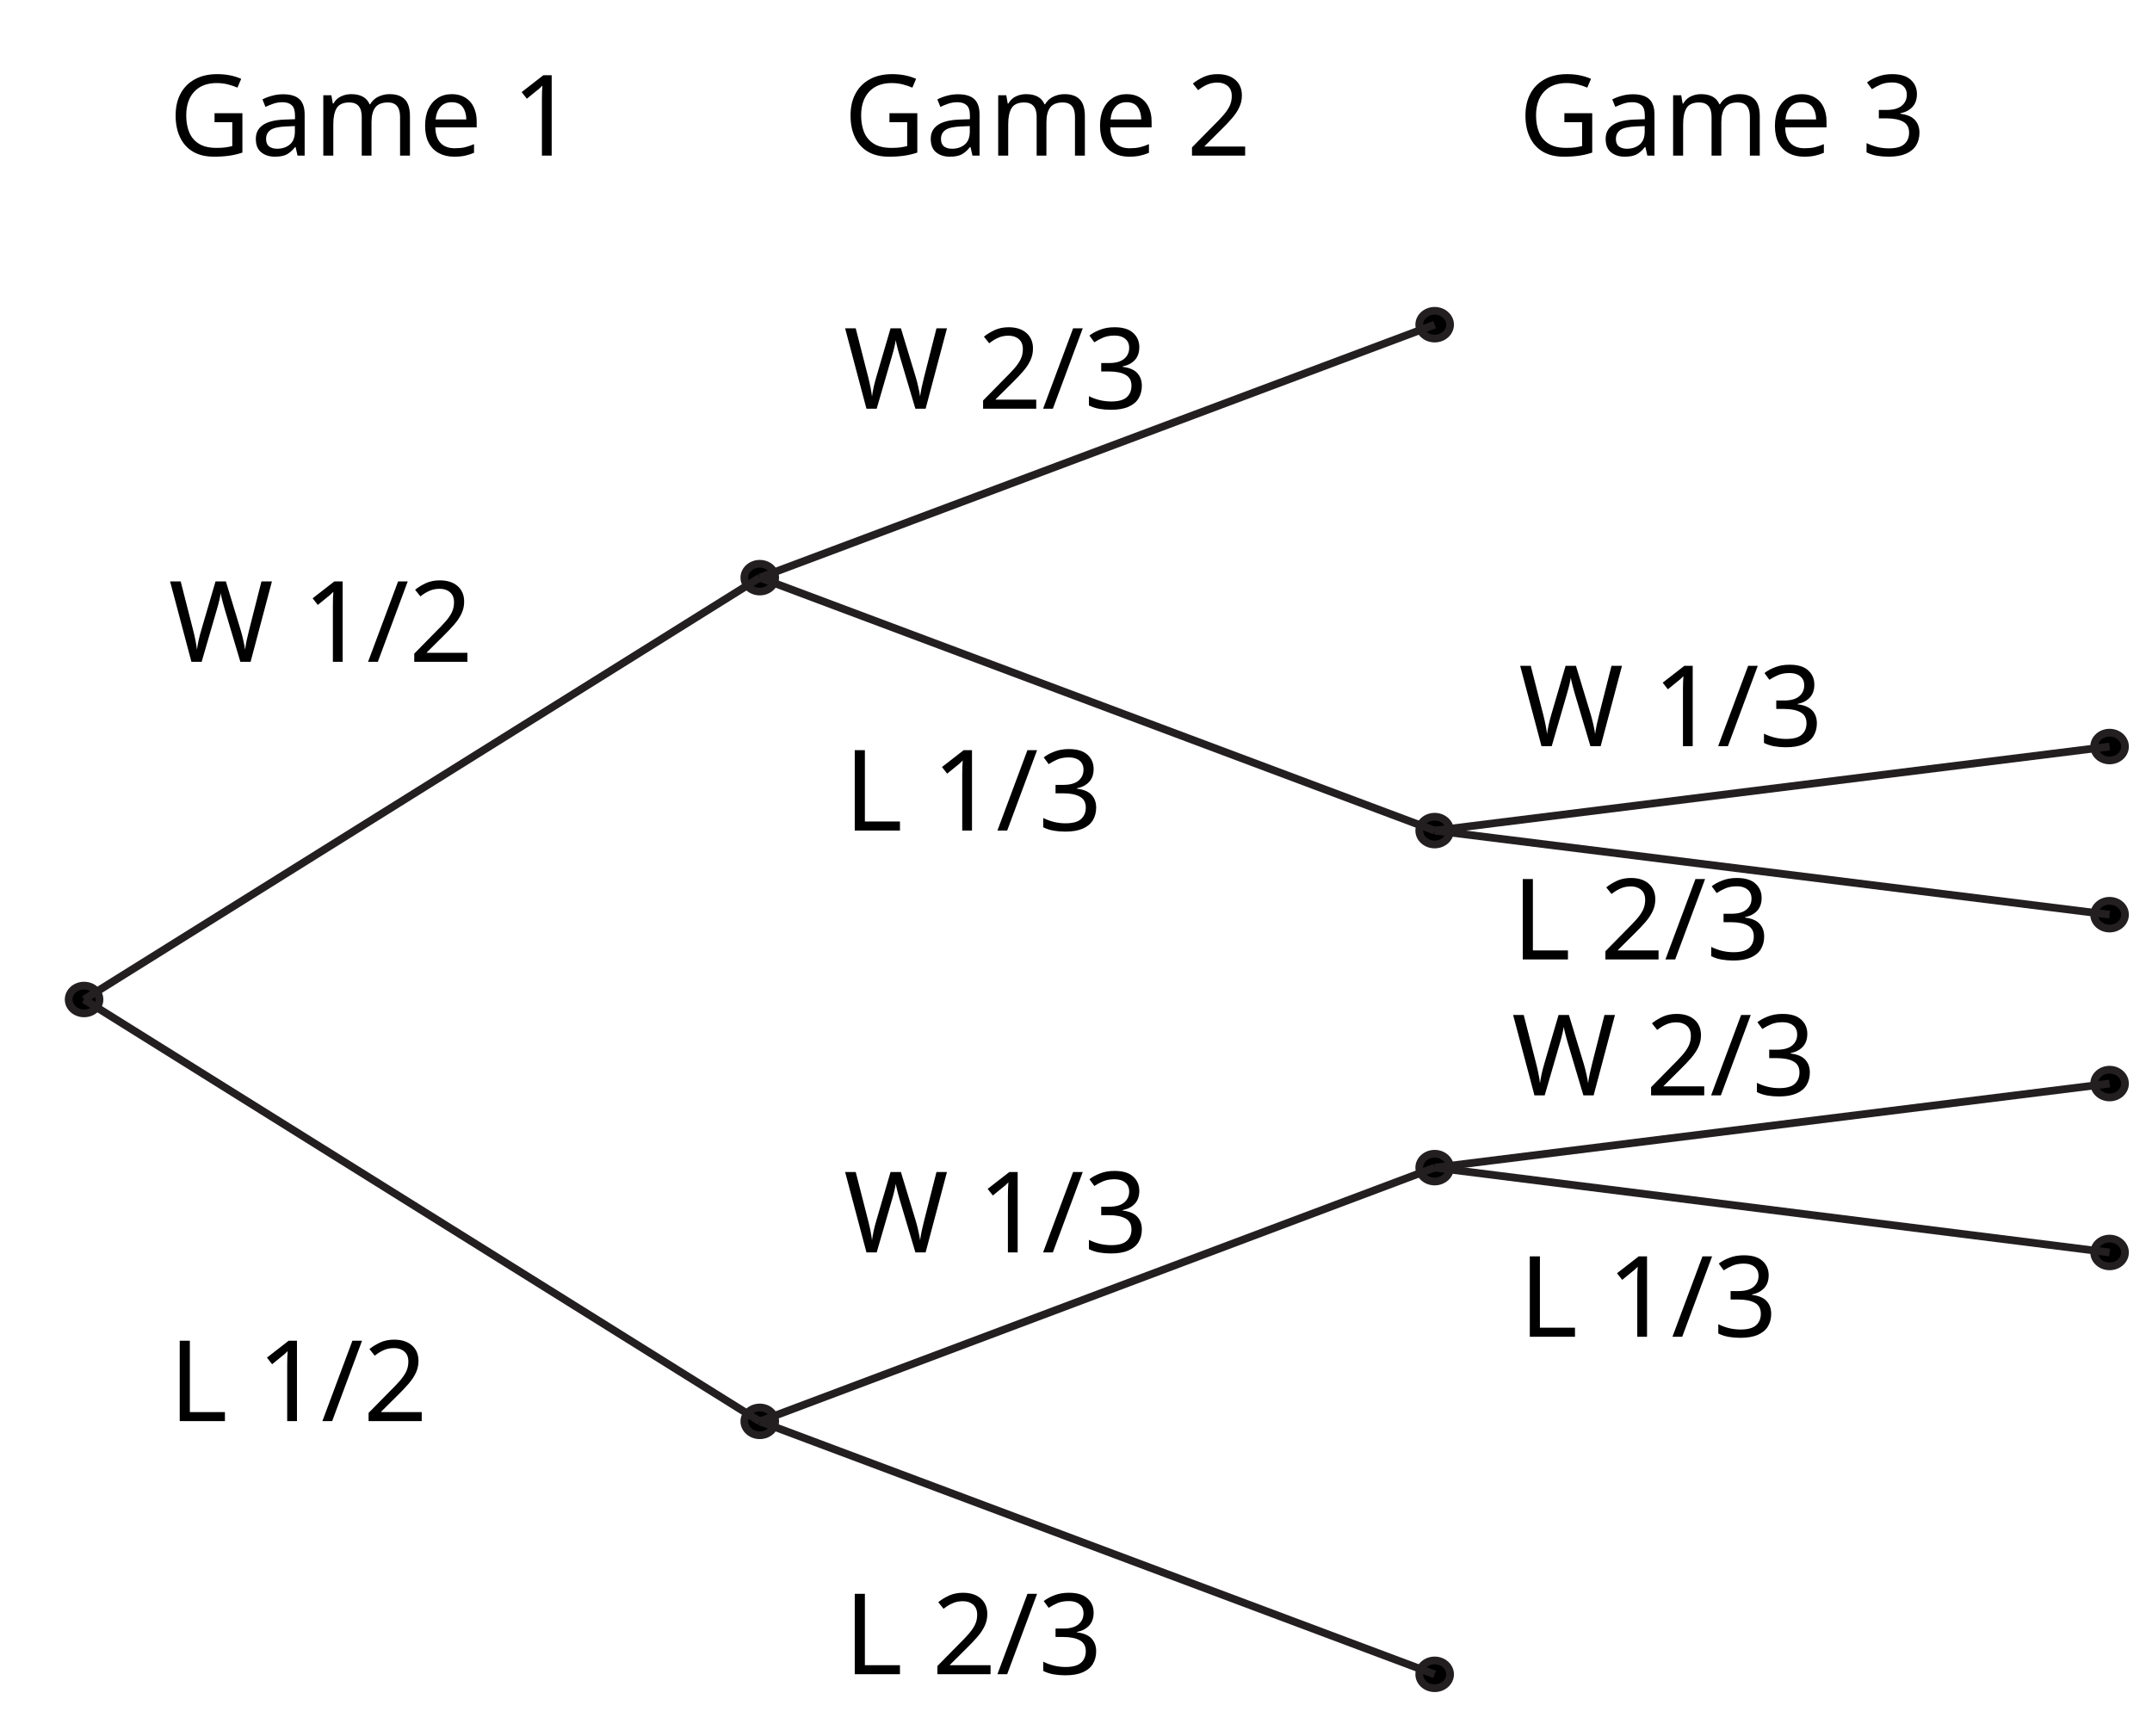
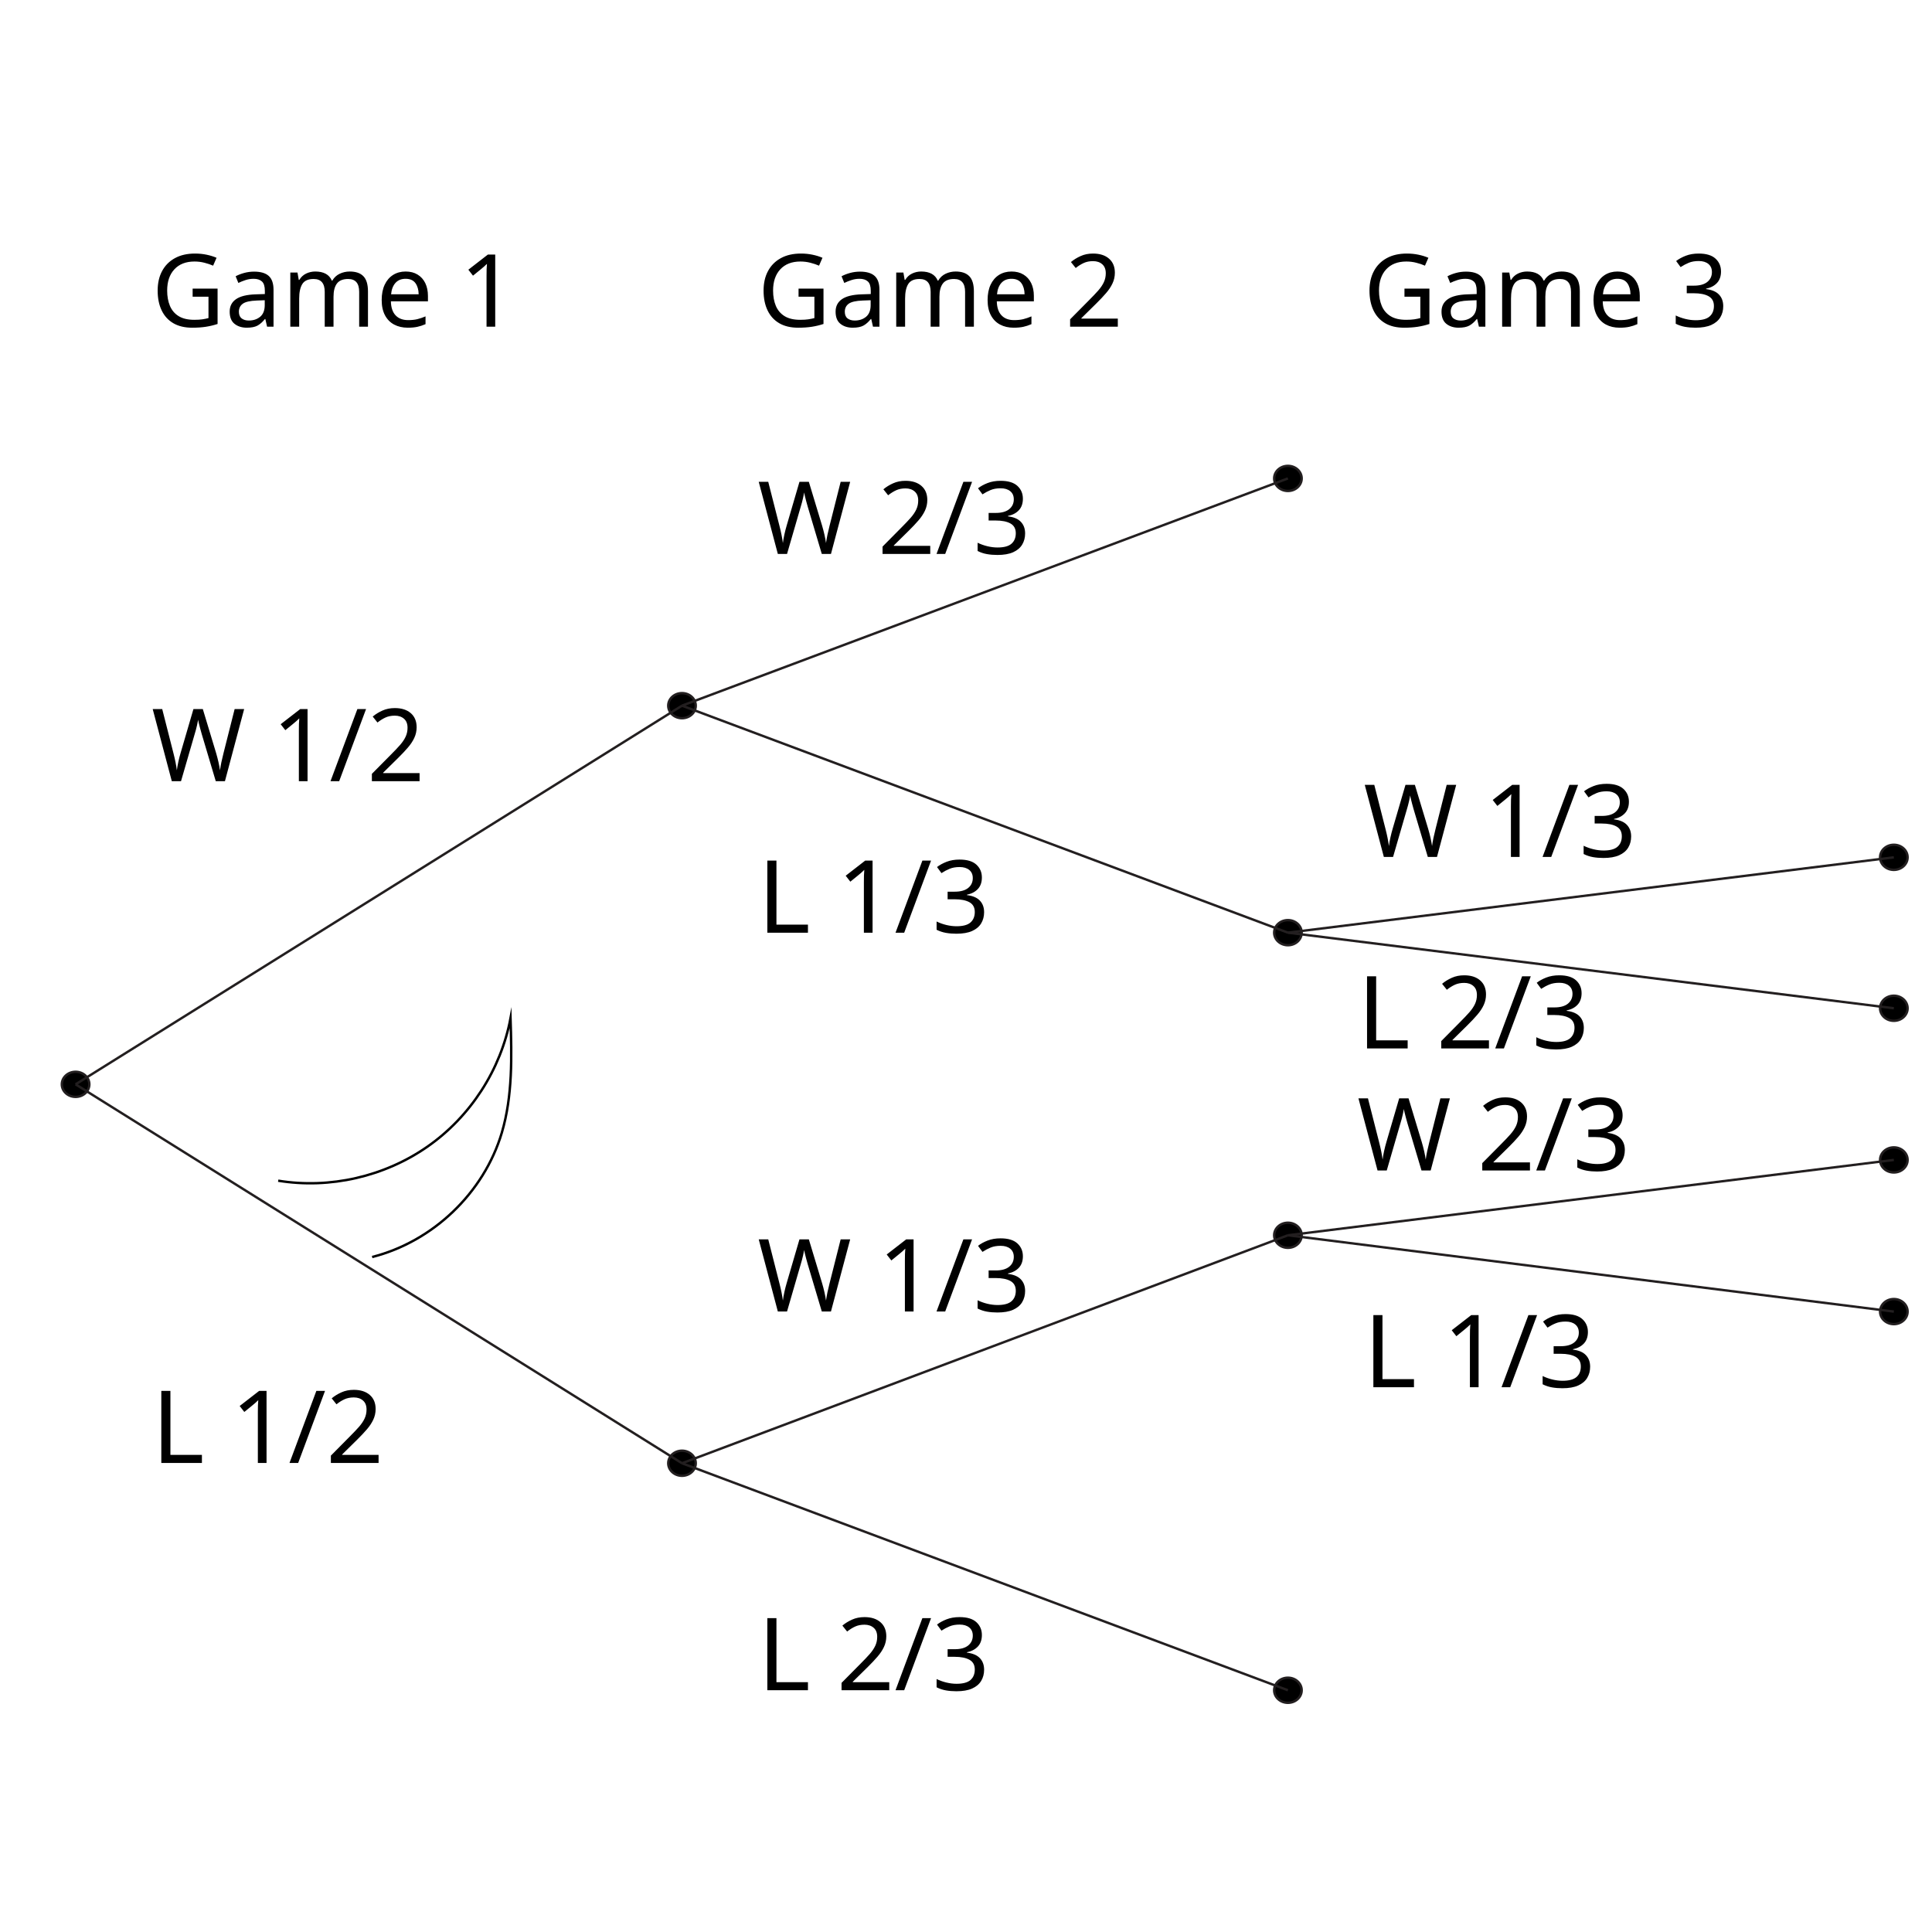
- <svg xmlns="http://www.w3.org/2000/svg" version="1.1" id="Layer_1" x="0px" y="0px" viewBox="0 0 279 225" enable-background="new 0 0 279 225" xml:space="preserve">
-   <ellipse stroke="#231F20" stroke-miterlimit="10" cx="10.9" cy="129.6" rx="2" ry="1.8" />
-   <ellipse stroke="#231F20" stroke-miterlimit="10" cx="273.5" cy="118.6" rx="2" ry="1.8" />
-   <ellipse stroke="#231F20" stroke-miterlimit="10" cx="98.5" cy="184.3" rx="2" ry="1.8" />
-   <ellipse stroke="#231F20" stroke-miterlimit="10" cx="186" cy="217.1" rx="2" ry="1.8" />
-   <ellipse stroke="#231F20" stroke-miterlimit="10" cx="98.5" cy="74.9" rx="2" ry="1.8" />
-   <ellipse stroke="#231F20" stroke-miterlimit="10" cx="273.5" cy="162.4" rx="2" ry="1.8" />
-   <ellipse stroke="#231F20" stroke-miterlimit="10" cx="186" cy="107.7" rx="2" ry="1.8" />
-   <ellipse stroke="#231F20" stroke-miterlimit="10" cx="273.5" cy="140.5" rx="2" ry="1.8" />
-   <ellipse stroke="#231F20" stroke-miterlimit="10" cx="186" cy="42.1" rx="2" ry="1.8" />
-   <ellipse stroke="#231F20" stroke-miterlimit="10" cx="273.5" cy="96.8" rx="2" ry="1.8" />
-   <ellipse stroke="#231F20" stroke-miterlimit="10" cx="186" cy="151.4" rx="2" ry="1.8" />
-   <line fill="none" stroke="#231F20" stroke-miterlimit="10" x1="10.9" y1="129.6" x2="98.5" y2="74.9" />
-   <line fill="none" stroke="#231F20" stroke-miterlimit="10" x1="10.9" y1="129.6" x2="98.5" y2="184.3" />
-   <line fill="none" stroke="#231F20" stroke-miterlimit="10" x1="98.5" y1="74.9" x2="186" y2="42.1" />
-   <line fill="none" stroke="#231F20" stroke-miterlimit="10" x1="98.5" y1="74.9" x2="186" y2="107.7" />
-   <line fill="none" stroke="#231F20" stroke-miterlimit="10" x1="98.5" y1="184.3" x2="186" y2="151.4" />
-   <line fill="none" stroke="#231F20" stroke-miterlimit="10" x1="98.5" y1="184.3" x2="186" y2="217.1" />
-   <line fill="none" stroke="#231F20" stroke-miterlimit="10" x1="186" y1="107.7" x2="273.5" y2="96.8" />
-   <line fill="none" stroke="#231F20" stroke-miterlimit="10" x1="186" y1="107.7" x2="273.5" y2="118.6" />
-   <line fill="none" stroke="#231F20" stroke-miterlimit="10" x1="186" y1="151.4" x2="273.5" y2="140.5" />
-   <line fill="none" stroke="#231F20" stroke-miterlimit="10" x1="186" y1="151.4" x2="273.5" y2="162.4" />
-   <text transform="matrix(1 0 0 1 21.879 85.8135)" font-family="'LatinModernMath-Regular'" font-size="14.586">W 1/2</text>
-   <text transform="matrix(1 0 0 1 109.395 52.9947)" font-family="'LatinModernMath-Regular'" font-size="14.586">W 2/3</text>
-   <text transform="matrix(1 0 0 1 109.395 162.3897)" font-family="'LatinModernMath-Regular'" font-size="14.586">W 1/3</text>
-   <text transform="matrix(1 0 0 1 195.9991 142.0303)" font-family="'LatinModernMath-Regular'" font-size="14.586">W 2/3</text>
-   <text transform="matrix(1 0 0 1 21.879 184.2681)" font-family="'LatinModernMath-Regular'" font-size="14.586">L 1/2</text>
-   <text transform="matrix(1 0 0 1 196.9112 173.3282)" font-family="'LatinModernMath-Regular'" font-size="14.586">L 1/3</text>
-   <text transform="matrix(1 0 0 1 109.395 107.6915)" font-family="'LatinModernMath-Regular'" font-size="14.586">L 1/3</text>
-   <text transform="matrix(1 0 0 1 109.395 217.0865)" font-family="'LatinModernMath-Regular'" font-size="14.586">L 2/3</text>
-   <text transform="matrix(1 0 0 1 195.9991 124.4044)" font-family="'LatinModernMath-Regular'" font-size="14.586">L 2/3</text>
-   <text transform="matrix(1 0 0 1 196.9112 96.7529)" font-family="'LatinModernMath-Regular'" font-size="14.586">W 1/3</text>
-   <text transform="matrix(1 0 0 1 8.633328e-05 20.1758)">
-     <tspan x="0" y="0" font-family="'LatinModernMath-Regular'" font-size="14.586">    </tspan>
-     <tspan x="19.4" y="0" font-family="'LatinModernMath-Regular'" font-size="14.586" letter-spacing="19">	</tspan>
-   </text>
-   <text transform="matrix(1 0 0 1 21.879 20.1758)">
-     <tspan x="0" y="0" font-family="'LatinModernMath-Regular'" font-size="14.586">Game 1</tspan>
-     <tspan x="49.5" y="0" font-family="'LatinModernMath-Regular'" font-size="14.586" letter-spacing="33">	</tspan>
-     <tspan x="87.5" y="0" font-family="'LatinModernMath-Regular'" font-size="14.586">Game 2</tspan>
-     <tspan x="137" y="0" font-family="'LatinModernMath-Regular'" font-size="14.586" letter-spacing="33">	</tspan>
-     <tspan x="175" y="0" font-family="'LatinModernMath-Regular'" font-size="14.586">Game 3</tspan>
-   </text>
+ <svg xmlns="http://www.w3.org/2000/svg" version="1.1" id="Layer_1" x="0px" y="0px" viewBox="0 0 800 800" enable-background="new 0 0 800 800" xml:space="preserve">
+   <ellipse stroke="#231F20" stroke-miterlimit="10" cx="31.3" cy="449" rx="5.7" ry="5.2" />
+   <ellipse stroke="#231F20" stroke-miterlimit="10" cx="784.2" cy="417.5" rx="5.7" ry="5.2" />
+   <ellipse stroke="#231F20" stroke-miterlimit="10" cx="282.4" cy="605.9" rx="5.7" ry="5.2" />
+   <ellipse stroke="#231F20" stroke-miterlimit="10" cx="533.3" cy="699.9" rx="5.7" ry="5.2" />
+   <ellipse stroke="#231F20" stroke-miterlimit="10" cx="282.4" cy="292.2" rx="5.7" ry="5.2" />
+   <ellipse stroke="#231F20" stroke-miterlimit="10" cx="784.2" cy="543.1" rx="5.7" ry="5.2" />
+   <ellipse stroke="#231F20" stroke-miterlimit="10" cx="533.3" cy="386.2" rx="5.7" ry="5.2" />
+   <ellipse stroke="#231F20" stroke-miterlimit="10" cx="784.2" cy="480.3" rx="5.7" ry="5.2" />
+   <ellipse stroke="#231F20" stroke-miterlimit="10" cx="533.3" cy="198.1" rx="5.7" ry="5.2" />
+   <ellipse stroke="#231F20" stroke-miterlimit="10" cx="784.2" cy="355" rx="5.7" ry="5.2" />
+   <ellipse stroke="#231F20" stroke-miterlimit="10" cx="533.3" cy="511.5" rx="5.7" ry="5.2" />
+   <line fill="none" stroke="#231F20" stroke-miterlimit="10" x1="31.3" y1="449" x2="282.4" y2="292.2" />
+   <line fill="none" stroke="#231F20" stroke-miterlimit="10" x1="31.3" y1="449" x2="282.4" y2="605.9" />
+   <line fill="none" stroke="#231F20" stroke-miterlimit="10" x1="282.4" y1="292.2" x2="533.3" y2="198.1" />
+   <line fill="none" stroke="#231F20" stroke-miterlimit="10" x1="282.4" y1="292.2" x2="533.3" y2="386.2" />
+   <line fill="none" stroke="#231F20" stroke-miterlimit="10" x1="282.4" y1="605.9" x2="533.3" y2="511.5" />
+   <line fill="none" stroke="#231F20" stroke-miterlimit="10" x1="282.4" y1="605.9" x2="533.3" y2="699.9" />
+   <line fill="none" stroke="#231F20" stroke-miterlimit="10" x1="533.3" y1="386.2" x2="784.2" y2="355" />
+   <line fill="none" stroke="#231F20" stroke-miterlimit="10" x1="533.3" y1="386.2" x2="784.2" y2="417.5" />
+   <line fill="none" stroke="#231F20" stroke-miterlimit="10" x1="533.3" y1="511.5" x2="784.2" y2="480.3" />
+   <line fill="none" stroke="#231F20" stroke-miterlimit="10" x1="533.3" y1="511.5" x2="784.2" y2="543.1" />
+   <text transform="matrix(1 0 0 1 62.7354 323.4794)" font-family="'LatinModernMath-Regular'" font-size="41.824">W 1/2</text>
+   <text transform="matrix(1 0 0 1 313.6779 229.3752)" font-family="'LatinModernMath-Regular'" font-size="41.824">W 2/3</text>
+   <text transform="matrix(1 0 0 1 313.6779 543.0532)" font-family="'LatinModernMath-Regular'" font-size="41.824">W 1/3</text>
+   <text transform="matrix(1 0 0 1 562.0053 484.6745)" font-family="'LatinModernMath-Regular'" font-size="41.824">W 2/3</text>
+   <text transform="matrix(1 0 0 1 62.7354 605.7866)" font-family="'LatinModernMath-Regular'" font-size="41.824">L 1/2</text>
+   <text transform="matrix(1 0 0 1 564.6204 574.4178)" font-family="'LatinModernMath-Regular'" font-size="41.824">L 1/3</text>
+   <text transform="matrix(1 0 0 1 313.6779 386.2124)" font-family="'LatinModernMath-Regular'" font-size="41.824">L 1/3</text>
+   <text transform="matrix(1 0 0 1 313.6779 699.8894)" font-family="'LatinModernMath-Regular'" font-size="41.824">L 2/3</text>
+   <text transform="matrix(1 0 0 1 562.0053 434.1339)" font-family="'LatinModernMath-Regular'" font-size="41.824">L 2/3</text>
+   <text transform="matrix(1 0 0 1 564.6204 354.8467)" font-family="'LatinModernMath-Regular'" font-size="41.824">W 1/3</text>
+   <text transform="matrix(1 0 0 1 9.097843e-04 135.2724)" font-family="'LatinModernMath-Regular'" font-size="41.824">    </text>
+   <text transform="matrix(1 0 0 1 55.6279 135.2724)" font-family="'LatinModernMath-Regular'" font-size="41.824" letter-spacing="54"> </text>
+   <text transform="matrix(1 0 0 1 62.7354 135.2724)" font-family="'LatinModernMath-Regular'" font-size="41.824">Game 1</text>
+   <text transform="matrix(1 0 0 1 204.671 135.2724)" font-family="'LatinModernMath-Regular'" font-size="41.824" letter-spacing="94"> </text>
+   <text transform="matrix(1 0 0 1 313.6313 135.2724)" font-family="'LatinModernMath-Regular'" font-size="41.824">Game 2</text>
+   <text transform="matrix(1 0 0 1 455.567 135.2724)" font-family="'LatinModernMath-Regular'" font-size="41.824" letter-spacing="94"> </text>
+   <text transform="matrix(1 0 0 1 564.5283 135.2724)" font-family="'LatinModernMath-Regular'" font-size="41.824">Game 3</text>
+   <path fill="none" stroke="#000000" stroke-miterlimit="10" d="M115.2,488.9c21.4,3.5,44-1.7,61.8-14.1s30.4-31.9,34.4-53.2  c0.5,15.9,0.9,32.2-3.6,47.4c-7.4,24.9-28.5,45.1-53.7,51.5" />
</svg>
